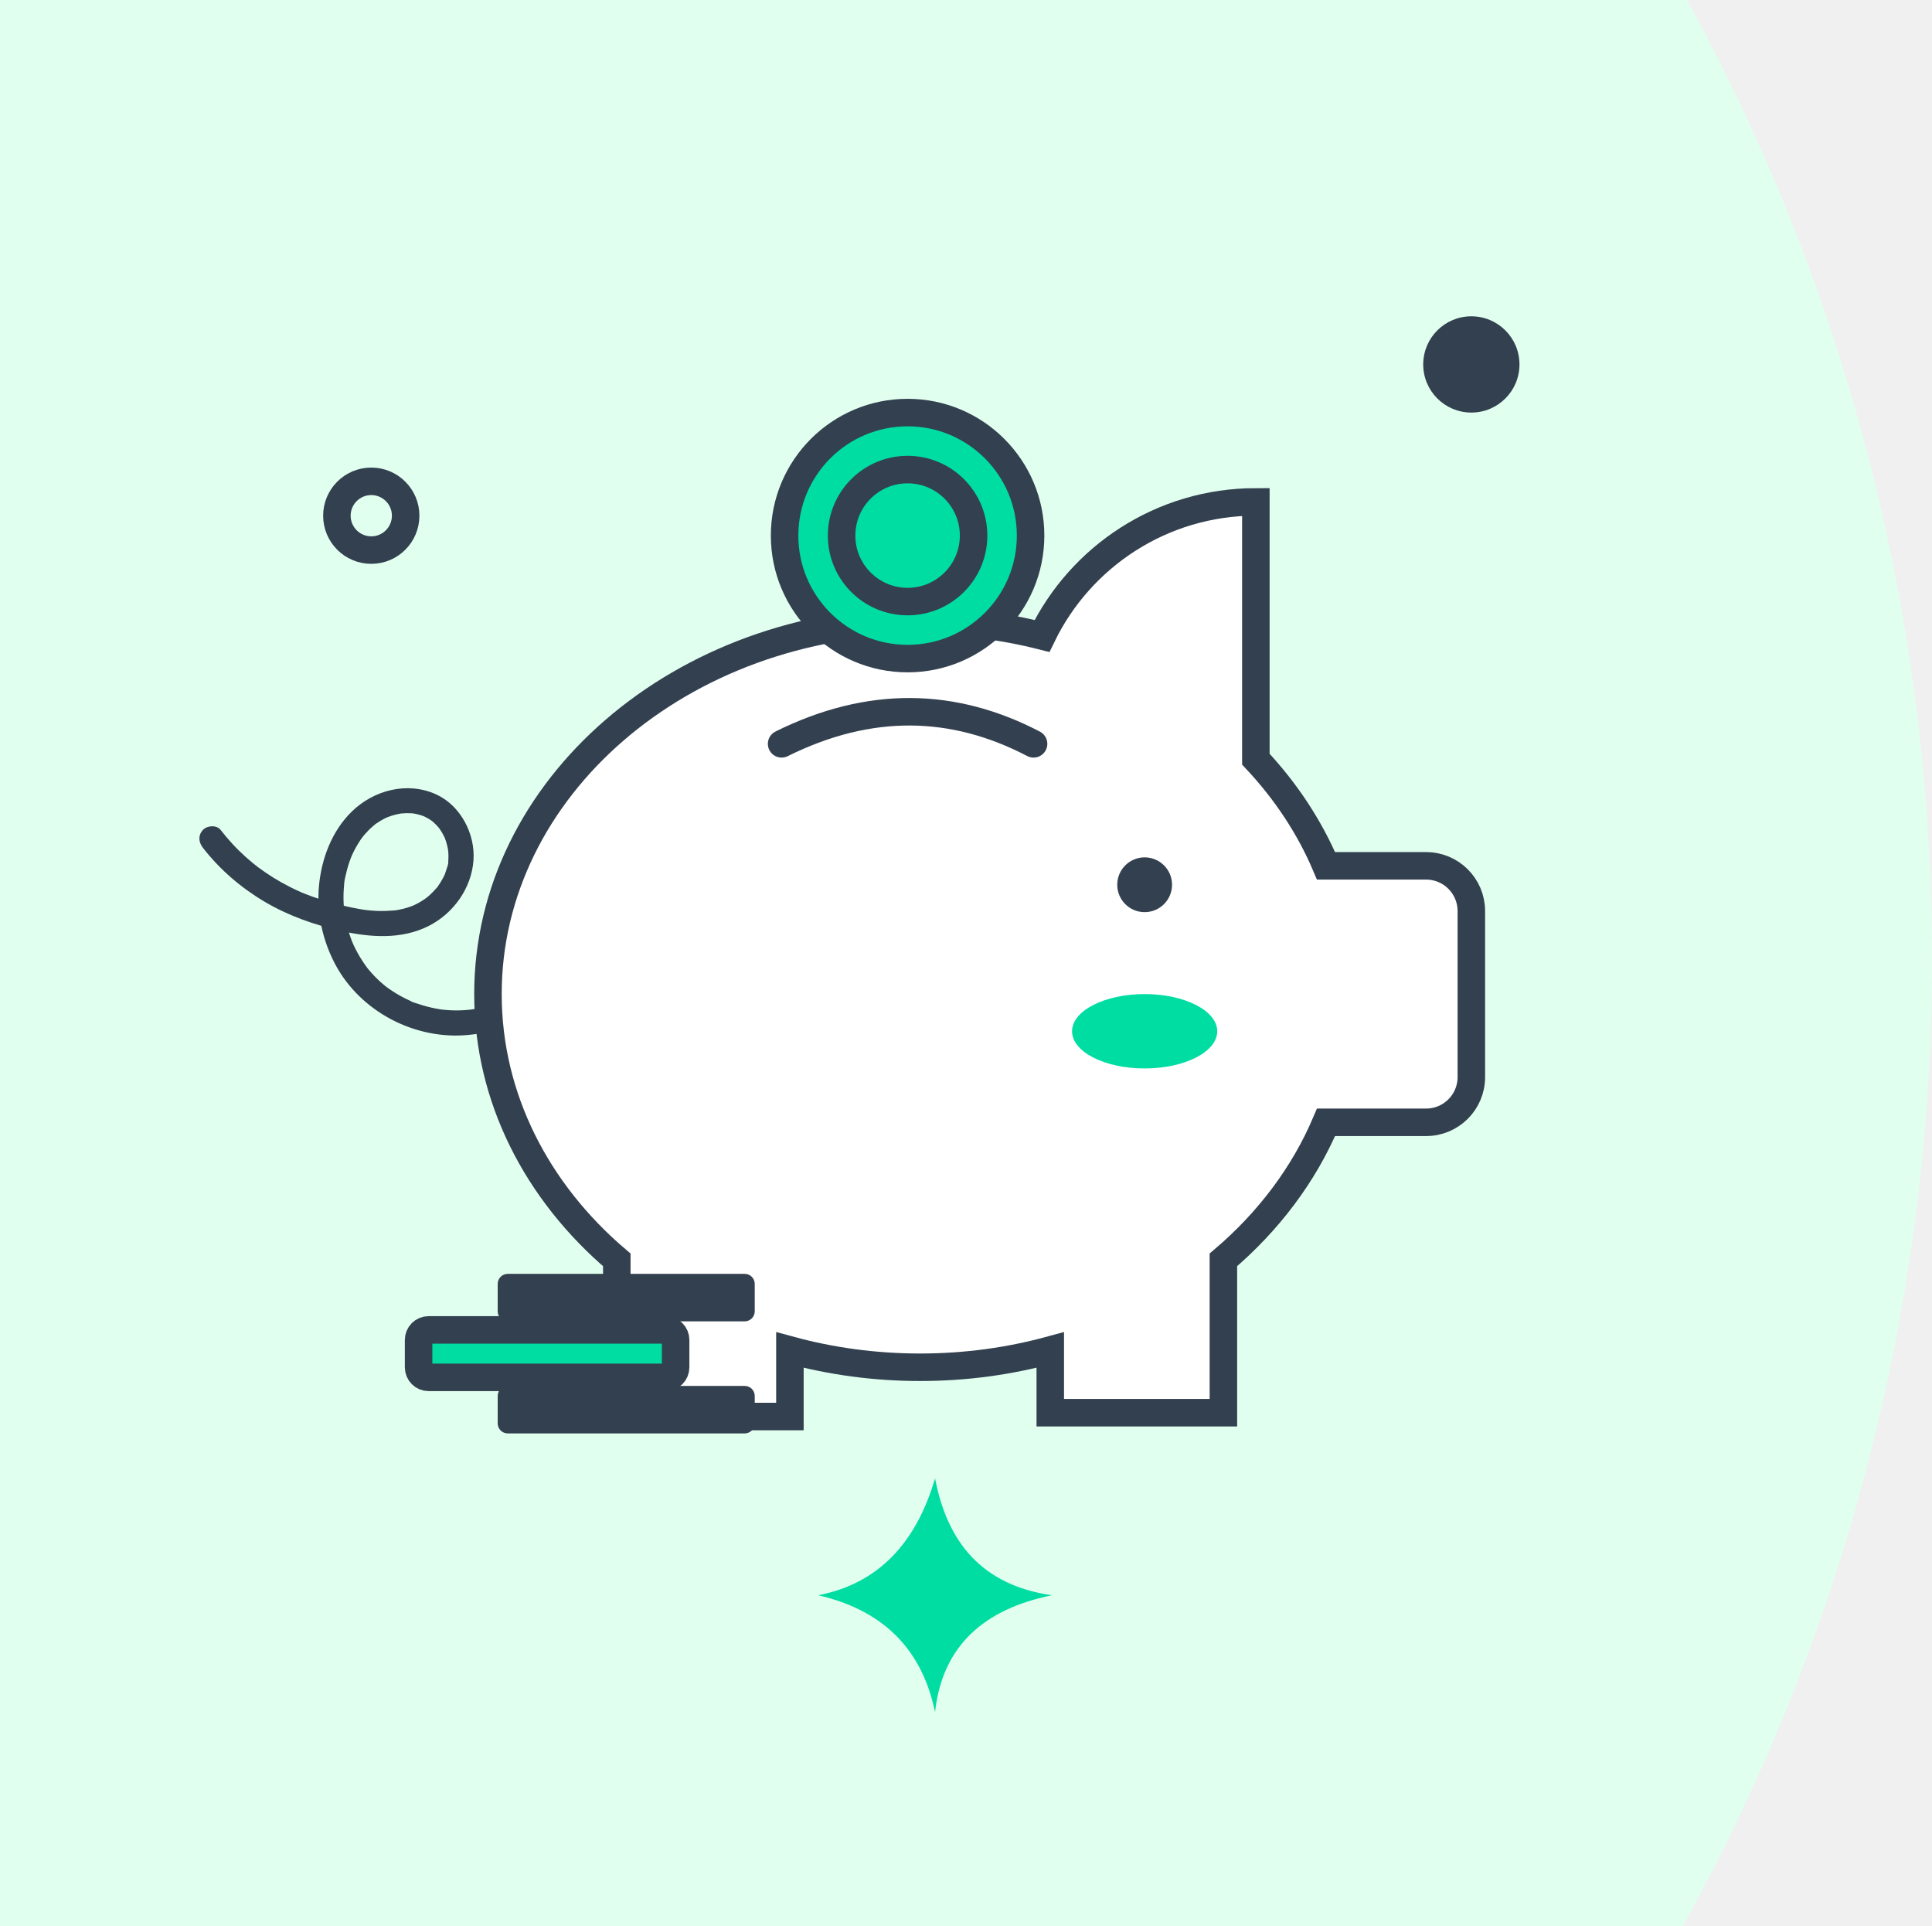
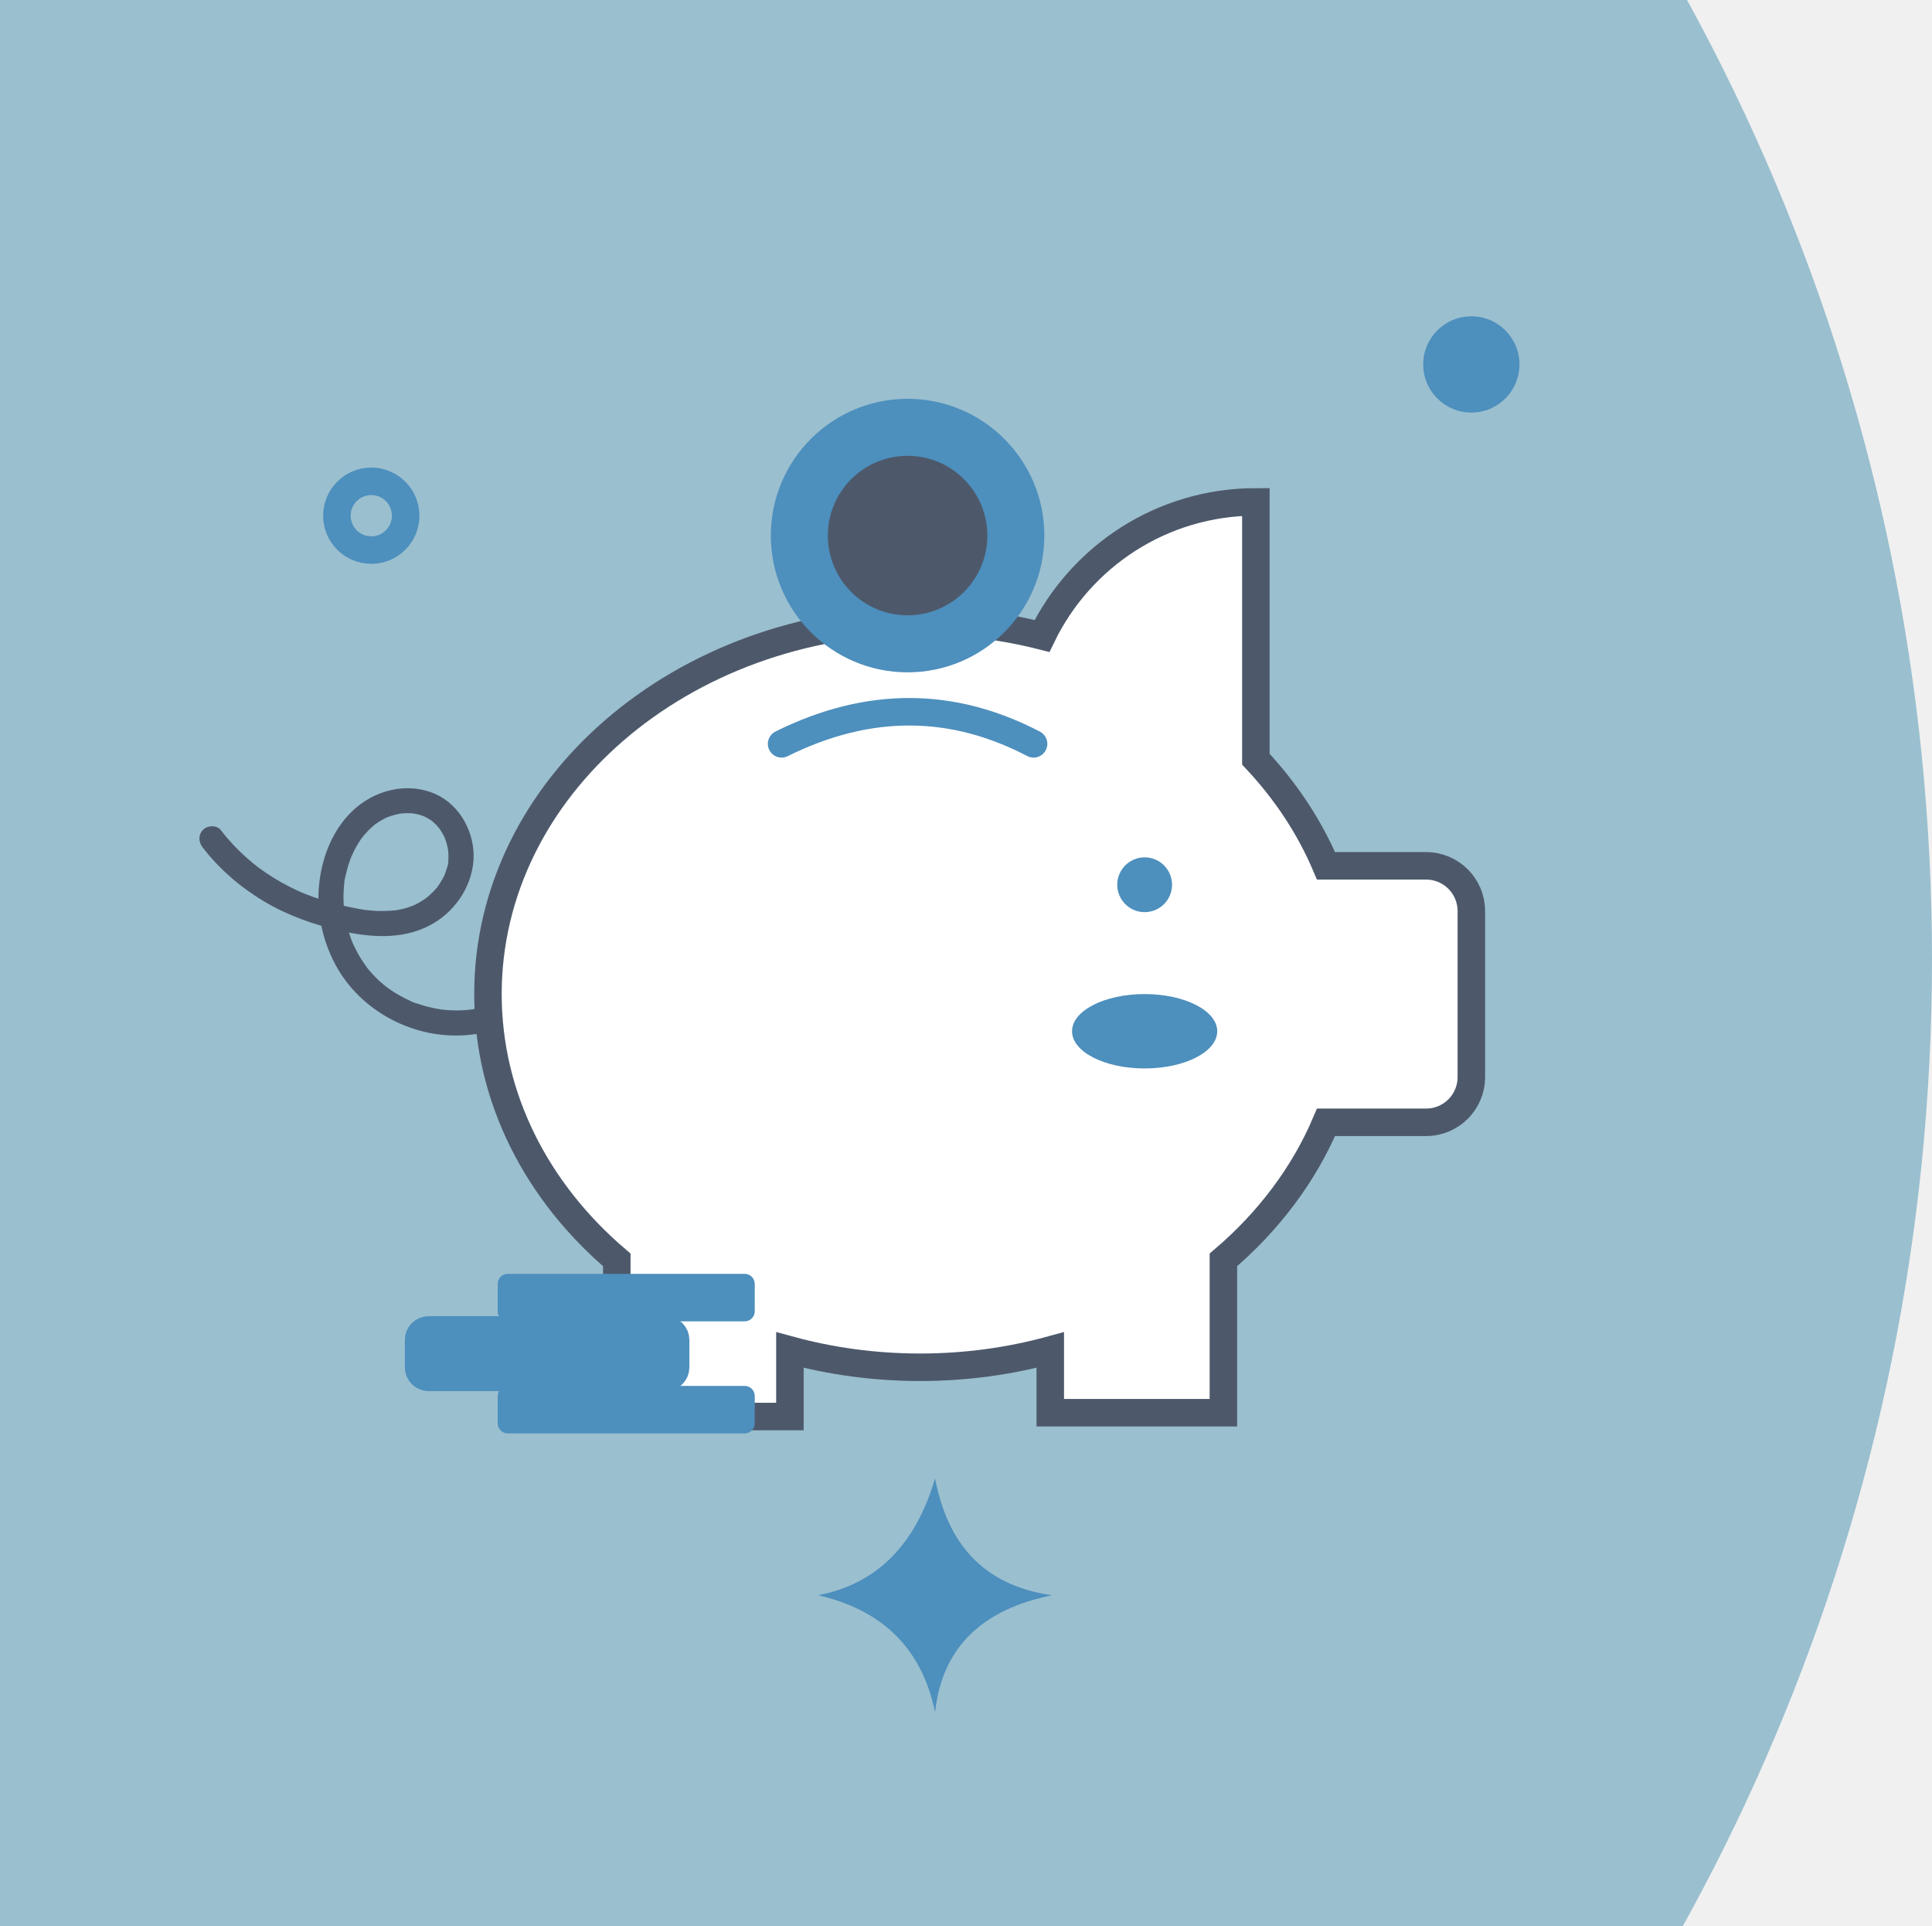
<svg xmlns="http://www.w3.org/2000/svg" width="281" height="280" viewBox="0 0 281 280" fill="none">
-   <circle cx="-9.5" cy="139.5" r="290.5" fill="#E1FFEF" />
-   <path d="M29.512 123.294C31.941 126.431 35.012 129.072 38.42 131.099C41.875 133.155 45.688 134.499 49.6 135.383C53.818 136.333 58.384 136.673 62.358 134.66C65.962 132.838 68.581 129.163 68.866 125.113C69.14 121.249 66.963 117.103 63.373 115.5C59.224 113.644 54.403 114.894 51.207 117.987C48.263 120.836 46.744 124.894 46.386 128.911C46.042 132.794 46.926 136.779 48.745 140.215C52.419 147.155 60.414 151.3 68.209 150.504C69.22 150.402 70.225 150.241 71.215 149.993C72.142 149.759 72.789 148.671 72.489 147.747C72.179 146.79 71.236 146.22 70.243 146.472C69.841 146.574 69.436 146.662 69.027 146.735C68.935 146.749 68.844 146.768 68.753 146.782C68.731 146.786 68.278 146.863 68.585 146.812C68.888 146.76 68.442 146.83 68.417 146.83C68.278 146.844 68.143 146.859 68.004 146.874C67.179 146.947 66.346 146.965 65.517 146.925C65.1 146.903 64.688 146.866 64.275 146.823C63.935 146.786 64.293 146.83 64.348 146.833C64.235 146.823 64.118 146.801 64.005 146.782C63.778 146.746 63.548 146.706 63.322 146.662C62.482 146.497 61.656 146.278 60.845 146.001C60.484 145.877 59.994 145.778 59.68 145.559C59.721 145.588 60.049 145.72 59.735 145.581C59.651 145.544 59.567 145.504 59.483 145.467C59.253 145.362 59.023 145.252 58.796 145.135C58.037 144.748 57.303 144.306 56.605 143.817C56.455 143.711 56.306 143.601 56.156 143.492C55.791 143.225 56.36 143.663 56.141 143.481C56.053 143.408 55.962 143.338 55.871 143.261C55.55 142.999 55.239 142.721 54.94 142.432C54.64 142.144 54.348 141.844 54.07 141.534C53.931 141.377 53.793 141.22 53.657 141.059C53.584 140.971 53.511 140.88 53.438 140.789C53.194 140.497 53.628 141.052 53.384 140.719C52.891 140.044 52.43 139.346 52.025 138.612C51.824 138.247 51.634 137.871 51.459 137.494C51.419 137.41 51.382 137.326 51.342 137.239C51.335 137.224 51.159 136.8 51.269 137.074C51.379 137.345 51.211 136.921 51.203 136.906C51.159 136.797 51.119 136.691 51.079 136.581C50.779 135.774 50.535 134.949 50.349 134.109C50.257 133.7 50.181 133.287 50.115 132.874C50.1 132.783 50.082 132.688 50.075 132.597C50.115 133.028 50.096 132.761 50.086 132.666C50.06 132.41 50.031 132.158 50.013 131.903C49.947 131.044 49.943 130.182 49.998 129.328C50.013 129.12 50.031 128.911 50.049 128.703C50.06 128.597 50.089 127.914 50.078 128.429C50.086 128.006 50.224 127.542 50.319 127.129C50.509 126.278 50.765 125.442 51.086 124.631C51.123 124.543 51.156 124.452 51.196 124.364C51.028 124.722 51.148 124.481 51.181 124.404C51.283 124.189 51.382 123.97 51.488 123.758C51.682 123.374 51.893 122.998 52.12 122.637C52.343 122.275 52.58 121.91 52.847 121.581C52.566 121.924 52.986 121.424 53.055 121.344C53.227 121.146 53.402 120.956 53.584 120.77C53.866 120.485 54.162 120.211 54.472 119.959C54.56 119.89 54.768 119.66 54.494 119.937C54.552 119.875 54.658 119.817 54.724 119.769C54.918 119.631 55.118 119.499 55.323 119.379C55.509 119.265 55.699 119.16 55.893 119.061C55.991 119.01 56.59 118.747 56.185 118.911C56.616 118.739 57.051 118.593 57.5 118.48C57.712 118.425 57.923 118.382 58.139 118.341C58.227 118.327 58.333 118.298 58.424 118.294C57.996 118.312 58.329 118.309 58.442 118.298C58.899 118.257 59.355 118.246 59.812 118.276C59.907 118.283 60.002 118.294 60.097 118.298C60.56 118.327 59.823 118.239 60.108 118.298C60.319 118.338 60.531 118.374 60.739 118.425C60.926 118.469 61.108 118.524 61.291 118.582C61.404 118.619 61.514 118.666 61.627 118.703C61.751 118.75 61.718 118.736 61.525 118.655C61.59 118.685 61.656 118.714 61.722 118.743C62.069 118.908 62.405 119.101 62.723 119.32C62.745 119.335 63.081 119.598 62.85 119.408C62.62 119.218 62.949 119.496 62.967 119.51C63.132 119.653 63.285 119.799 63.439 119.956C63.559 120.08 63.676 120.208 63.785 120.339C63.804 120.361 64.052 120.701 63.884 120.46C63.716 120.215 63.957 120.569 63.972 120.588C64.195 120.909 64.392 121.245 64.567 121.596C64.615 121.694 64.659 121.793 64.706 121.891C64.83 122.136 64.552 121.471 64.699 121.877C64.757 122.041 64.819 122.202 64.874 122.37C65.009 122.786 65.1 123.21 65.181 123.641C65.214 123.809 65.13 123.853 65.17 123.546C65.162 123.615 65.188 123.732 65.195 123.805C65.214 124.003 65.221 124.196 65.225 124.393C65.228 124.591 65.225 124.784 65.214 124.981C65.21 125.069 65.203 125.157 65.195 125.241C65.188 125.328 65.181 125.416 65.17 125.5C65.181 125.423 65.188 125.35 65.199 125.274C65.254 125.61 65.027 126.139 64.929 126.464C64.87 126.658 64.805 126.851 64.735 127.041C64.695 127.147 64.611 127.45 64.743 127.045C64.702 127.173 64.629 127.297 64.575 127.414C64.406 127.761 64.216 128.093 64.012 128.418C63.902 128.59 63.785 128.758 63.669 128.922C63.457 129.222 63.705 128.897 63.709 128.878C63.702 128.941 63.49 129.145 63.45 129.193C63.183 129.503 62.898 129.799 62.599 130.076C62.463 130.201 62.328 130.321 62.19 130.438C62.175 130.449 61.828 130.734 62.054 130.551C62.263 130.387 61.897 130.664 61.853 130.694C61.517 130.931 61.17 131.147 60.812 131.344C60.634 131.442 60.451 131.534 60.265 131.621C60.173 131.665 60.078 131.705 59.987 131.746C60.374 131.567 59.918 131.767 59.863 131.789C59.439 131.946 59.008 132.078 58.566 132.184C58.373 132.231 58.175 132.275 57.978 132.312C57.854 132.334 57.73 132.356 57.606 132.377C57.533 132.388 57.456 132.403 57.383 132.41C57.595 132.381 57.631 132.377 57.492 132.392C56.55 132.472 55.619 132.516 54.669 132.469C54.205 132.443 53.742 132.403 53.281 132.352C53.179 132.341 53.077 132.326 52.974 132.315C53.358 132.363 53.077 132.33 53 132.315C52.744 132.275 52.489 132.235 52.233 132.191C50.4 131.87 48.584 131.402 46.806 130.854C45.947 130.591 45.096 130.288 44.264 129.952C44.15 129.908 44.037 129.861 43.928 129.813C43.986 129.839 44.275 129.963 43.961 129.828C43.76 129.74 43.559 129.653 43.361 129.561C42.941 129.372 42.525 129.171 42.112 128.959C40.509 128.144 38.975 127.195 37.532 126.117C37.441 126.048 37.01 125.712 37.324 125.96C37.134 125.81 36.944 125.657 36.754 125.504C36.418 125.226 36.086 124.941 35.761 124.649C35.074 124.032 34.413 123.385 33.789 122.706C33.193 122.063 32.631 121.395 32.094 120.701C31.506 119.941 30.122 120.036 29.512 120.701C28.774 121.515 28.887 122.483 29.512 123.294Z" fill="#33404F" />
-   <path d="M207.422 125.92H192.864C190.46 120.244 186.983 115.014 182.659 110.408V72.99C168.974 72.99 157.147 80.948 151.556 92.49C145.931 91.066 139.981 90.295 133.823 90.295C99.111 90.295 70.97 114.594 70.97 144.569C70.97 159.701 78.143 173.383 89.71 183.226V206.005H114.889V196.334C120.865 197.963 127.223 198.843 133.823 198.843C140.423 198.843 146.782 197.963 152.757 196.334V205.454H177.937V183.222C184.493 177.641 189.642 170.83 192.867 163.218H207.426C211.056 163.218 214 160.274 214 156.644V132.491C213.996 128.86 211.053 125.92 207.422 125.92Z" fill="white" stroke="#33404F" stroke-width="4" stroke-miterlimit="10" />
-   <path d="M166.483 132.655C168.683 132.655 170.467 130.871 170.467 128.67C170.467 126.47 168.683 124.686 166.483 124.686C164.282 124.686 162.498 126.47 162.498 128.67C162.498 130.871 164.282 132.655 166.483 132.655Z" fill="#33404F" />
-   <path d="M166.483 155.387C172.314 155.387 177.042 152.966 177.042 149.978C177.042 146.991 172.314 144.569 166.483 144.569C160.651 144.569 155.924 146.991 155.924 149.978C155.924 152.966 160.651 155.387 166.483 155.387Z" fill="#00DDA3" />
-   <path d="M113.681 108.177C126.533 101.8 138.718 102.118 150.328 108.177" stroke="#33404F" stroke-width="4" stroke-miterlimit="10" stroke-linecap="round" />
-   <path d="M132.004 95.779C141.884 95.779 149.894 87.769 149.894 77.889C149.894 68.009 141.884 60 132.004 60C122.124 60 114.115 68.009 114.115 77.889C114.115 87.769 122.124 95.779 132.004 95.779Z" fill="#00DDA3" stroke="#33404F" stroke-width="4" stroke-miterlimit="10" />
-   <path d="M132.004 87.488C137.305 87.488 141.603 83.19 141.603 77.889C141.603 72.588 137.305 68.291 132.004 68.291C126.703 68.291 122.406 72.588 122.406 77.889C122.406 83.19 126.703 87.488 132.004 87.488Z" fill="#00DDA3" stroke="#33404F" stroke-width="4" stroke-miterlimit="10" />
-   <path d="M108.312 192.166H73.848C73.041 192.166 72.387 191.512 72.387 190.705V186.72C72.387 185.913 73.041 185.259 73.848 185.259H108.312C109.119 185.259 109.773 185.913 109.773 186.72V190.705C109.773 191.512 109.115 192.166 108.312 192.166Z" fill="#33404F" />
-   <path d="M96.807 200.314H62.343C61.536 200.314 60.882 199.661 60.882 198.853V194.869C60.882 194.061 61.536 193.408 62.343 193.408H96.807C97.614 193.408 98.267 194.061 98.267 194.869V198.853C98.267 199.661 97.614 200.314 96.807 200.314Z" fill="#00DDA3" stroke="#33404F" stroke-width="4" stroke-miterlimit="10" />
-   <path d="M108.312 208.463H73.848C73.041 208.463 72.387 207.809 72.387 207.002V203.017C72.387 202.21 73.041 201.556 73.848 201.556H108.312C109.119 201.556 109.773 202.21 109.773 203.017V207.002C109.773 207.809 109.115 208.463 108.312 208.463Z" fill="#33404F" />
-   <circle cx="214" cy="53" r="7" fill="#33404F" />
-   <circle cx="54" cy="75" r="5" stroke="#33404F" stroke-width="4" />
-   <path d="M136 215C133.228 224.451 127.711 230.312 119 232C128.157 234.11 134.045 239.549 136 249C137.053 239.354 143.106 234.02 153 232C142.756 230.529 137.775 224.234 136 215Z" fill="#00DDA3" />
+   <circle cx="-9.5" cy="139.5" r="290.5" fill="#9ABFCF" />
+   <path d="M29.512 123.294C31.941 126.431 35.012 129.072 38.42 131.099C41.875 133.155 45.688 134.499 49.6 135.383C53.818 136.333 58.384 136.673 62.358 134.66C65.962 132.838 68.581 129.163 68.866 125.113C69.14 121.249 66.963 117.103 63.373 115.5C59.224 113.644 54.403 114.894 51.207 117.987C48.263 120.836 46.744 124.894 46.386 128.911C46.042 132.794 46.926 136.779 48.745 140.215C52.419 147.155 60.414 151.3 68.209 150.504C69.22 150.402 70.225 150.241 71.215 149.993C72.142 149.759 72.789 148.671 72.489 147.747C72.179 146.79 71.236 146.22 70.243 146.472C69.841 146.574 69.436 146.662 69.027 146.735C68.935 146.749 68.844 146.768 68.753 146.782C68.731 146.786 68.278 146.863 68.585 146.812C68.888 146.76 68.442 146.83 68.417 146.83C68.278 146.844 68.143 146.859 68.004 146.874C67.179 146.947 66.346 146.965 65.517 146.925C65.1 146.903 64.688 146.866 64.275 146.823C63.935 146.786 64.293 146.83 64.348 146.833C64.235 146.823 64.118 146.801 64.005 146.782C63.778 146.746 63.548 146.706 63.322 146.662C62.482 146.497 61.656 146.278 60.845 146.001C60.484 145.877 59.994 145.778 59.68 145.559C59.721 145.588 60.049 145.72 59.735 145.581C59.651 145.544 59.567 145.504 59.483 145.467C59.253 145.362 59.023 145.252 58.796 145.135C58.037 144.748 57.303 144.306 56.605 143.817C56.455 143.711 56.306 143.601 56.156 143.492C55.791 143.225 56.36 143.663 56.141 143.481C56.053 143.408 55.962 143.338 55.871 143.261C55.55 142.999 55.239 142.721 54.94 142.432C54.64 142.144 54.348 141.844 54.07 141.534C53.931 141.377 53.793 141.22 53.657 141.059C53.584 140.971 53.511 140.88 53.438 140.789C53.194 140.497 53.628 141.052 53.384 140.719C52.891 140.044 52.43 139.346 52.025 138.612C51.824 138.247 51.634 137.871 51.459 137.494C51.419 137.41 51.382 137.326 51.342 137.239C51.335 137.224 51.159 136.8 51.269 137.074C51.379 137.345 51.211 136.921 51.203 136.906C51.159 136.797 51.119 136.691 51.079 136.581C50.779 135.774 50.535 134.949 50.349 134.109C50.257 133.7 50.181 133.287 50.115 132.874C50.1 132.783 50.082 132.688 50.075 132.597C50.115 133.028 50.096 132.761 50.086 132.666C50.06 132.41 50.031 132.158 50.013 131.903C49.947 131.044 49.943 130.182 49.998 129.328C50.013 129.12 50.031 128.911 50.049 128.703C50.06 128.597 50.089 127.914 50.078 128.429C50.086 128.006 50.224 127.542 50.319 127.129C50.509 126.278 50.765 125.442 51.086 124.631C51.123 124.543 51.156 124.452 51.196 124.364C51.028 124.722 51.148 124.481 51.181 124.404C51.283 124.189 51.382 123.97 51.488 123.758C51.682 123.374 51.893 122.998 52.12 122.637C52.343 122.275 52.58 121.91 52.847 121.581C52.566 121.924 52.986 121.424 53.055 121.344C53.227 121.146 53.402 120.956 53.584 120.77C53.866 120.485 54.162 120.211 54.472 119.959C54.56 119.89 54.768 119.66 54.494 119.937C54.552 119.875 54.658 119.817 54.724 119.769C54.918 119.631 55.118 119.499 55.323 119.379C55.509 119.265 55.699 119.16 55.893 119.061C55.991 119.01 56.59 118.747 56.185 118.911C56.616 118.739 57.051 118.593 57.5 118.48C57.712 118.425 57.923 118.382 58.139 118.341C58.227 118.327 58.333 118.298 58.424 118.294C57.996 118.312 58.329 118.309 58.442 118.298C58.899 118.257 59.355 118.246 59.812 118.276C59.907 118.283 60.002 118.294 60.097 118.298C60.56 118.327 59.823 118.239 60.108 118.298C60.319 118.338 60.531 118.374 60.739 118.425C60.926 118.469 61.108 118.524 61.291 118.582C61.404 118.619 61.514 118.666 61.627 118.703C61.751 118.75 61.718 118.736 61.525 118.655C61.59 118.685 61.656 118.714 61.722 118.743C62.069 118.908 62.405 119.101 62.723 119.32C62.745 119.335 63.081 119.598 62.85 119.408C62.62 119.218 62.949 119.496 62.967 119.51C63.132 119.653 63.285 119.799 63.439 119.956C63.559 120.08 63.676 120.208 63.785 120.339C63.804 120.361 64.052 120.701 63.884 120.46C63.716 120.215 63.957 120.569 63.972 120.588C64.195 120.909 64.392 121.245 64.567 121.596C64.615 121.694 64.659 121.793 64.706 121.891C64.83 122.136 64.552 121.471 64.699 121.877C64.757 122.041 64.819 122.202 64.874 122.37C65.009 122.786 65.1 123.21 65.181 123.641C65.214 123.809 65.13 123.853 65.17 123.546C65.162 123.615 65.188 123.732 65.195 123.805C65.214 124.003 65.221 124.196 65.225 124.393C65.228 124.591 65.225 124.784 65.214 124.981C65.21 125.069 65.203 125.157 65.195 125.241C65.188 125.328 65.181 125.416 65.17 125.5C65.181 125.423 65.188 125.35 65.199 125.274C65.254 125.61 65.027 126.139 64.929 126.464C64.87 126.658 64.805 126.851 64.735 127.041C64.695 127.147 64.611 127.45 64.743 127.045C64.702 127.173 64.629 127.297 64.575 127.414C64.406 127.761 64.216 128.093 64.012 128.418C63.902 128.59 63.785 128.758 63.669 128.922C63.457 129.222 63.705 128.897 63.709 128.878C63.702 128.941 63.49 129.145 63.45 129.193C63.183 129.503 62.898 129.799 62.599 130.076C62.463 130.201 62.328 130.321 62.19 130.438C62.175 130.449 61.828 130.734 62.054 130.551C62.263 130.387 61.897 130.664 61.853 130.694C61.517 130.931 61.17 131.147 60.812 131.344C60.634 131.442 60.451 131.534 60.265 131.621C60.173 131.665 60.078 131.705 59.987 131.746C60.374 131.567 59.918 131.767 59.863 131.789C59.439 131.946 59.008 132.078 58.566 132.184C58.373 132.231 58.175 132.275 57.978 132.312C57.854 132.334 57.73 132.356 57.606 132.377C57.533 132.388 57.456 132.403 57.383 132.41C57.595 132.381 57.631 132.377 57.492 132.392C56.55 132.472 55.619 132.516 54.669 132.469C54.205 132.443 53.742 132.403 53.281 132.352C53.179 132.341 53.077 132.326 52.974 132.315C53.358 132.363 53.077 132.33 53 132.315C52.744 132.275 52.489 132.235 52.233 132.191C50.4 131.87 48.584 131.402 46.806 130.854C45.947 130.591 45.096 130.288 44.264 129.952C44.15 129.908 44.037 129.861 43.928 129.813C43.986 129.839 44.275 129.963 43.961 129.828C43.76 129.74 43.559 129.653 43.361 129.561C42.941 129.372 42.525 129.171 42.112 128.959C40.509 128.144 38.975 127.195 37.532 126.117C37.441 126.048 37.01 125.712 37.324 125.96C37.134 125.81 36.944 125.657 36.754 125.504C36.418 125.226 36.086 124.941 35.761 124.649C35.074 124.032 34.413 123.385 33.789 122.706C33.193 122.063 32.631 121.395 32.094 120.701C31.506 119.941 30.122 120.036 29.512 120.701C28.774 121.515 28.887 122.483 29.512 123.294Z" fill="#4D596B" />
+   <path d="M207.422 125.92H192.864C190.46 120.244 186.983 115.014 182.659 110.408V72.99C168.974 72.99 157.147 80.948 151.556 92.49C145.931 91.066 139.981 90.295 133.823 90.295C99.111 90.295 70.97 114.594 70.97 144.569C70.97 159.701 78.143 173.383 89.71 183.226V206.005H114.889V196.334C120.865 197.963 127.223 198.843 133.823 198.843C140.423 198.843 146.782 197.963 152.757 196.334V205.454H177.937V183.222C184.493 177.641 189.642 170.83 192.867 163.218H207.426C211.056 163.218 214 160.274 214 156.644V132.491C213.996 128.86 211.053 125.92 207.422 125.92Z" fill="white" stroke="#4D596B" stroke-width="4" stroke-miterlimit="10" />
+   <path d="M166.483 132.655C168.683 132.655 170.467 130.871 170.467 128.67C170.467 126.47 168.683 124.686 166.483 124.686C164.282 124.686 162.498 126.47 162.498 128.67C162.498 130.871 164.282 132.655 166.483 132.655Z" fill="#4d8fbd" />
+   <path d="M166.483 155.387C172.314 155.387 177.042 152.966 177.042 149.978C177.042 146.991 172.314 144.569 166.483 144.569C160.651 144.569 155.924 146.991 155.924 149.978C155.924 152.966 160.651 155.387 166.483 155.387Z" fill="#4d8fbd" />
+   <path d="M113.681 108.177C126.533 101.8 138.718 102.118 150.328 108.177" stroke="#4d8fbd" stroke-width="4" stroke-miterlimit="10" stroke-linecap="round" />
+   <path d="M132.004 95.779C141.884 95.779 149.894 87.769 149.894 77.889C149.894 68.009 141.884 60 132.004 60C122.124 60 114.115 68.009 114.115 77.889C114.115 87.769 122.124 95.779 132.004 95.779Z" fill="#4d8fbd" stroke="#4d8fbd" stroke-width="4" stroke-miterlimit="10" />
+   <path d="M132.004 87.488C137.305 87.488 141.603 83.19 141.603 77.889C141.603 72.588 137.305 68.291 132.004 68.291C126.703 68.291 122.406 72.588 122.406 77.889C122.406 83.19 126.703 87.488 132.004 87.488Z" fill="#4D596B" stroke="#4D596B" stroke-width="4" stroke-miterlimit="10" />
+   <path d="M108.312 192.166H73.848C73.041 192.166 72.387 191.512 72.387 190.705V186.72C72.387 185.913 73.041 185.259 73.848 185.259H108.312C109.119 185.259 109.773 185.913 109.773 186.72V190.705C109.773 191.512 109.115 192.166 108.312 192.166Z" fill="#4d8fbd" />
+   <path d="M96.807 200.314H62.343C61.536 200.314 60.882 199.661 60.882 198.853V194.869C60.882 194.061 61.536 193.408 62.343 193.408H96.807C97.614 193.408 98.267 194.061 98.267 194.869V198.853C98.267 199.661 97.614 200.314 96.807 200.314Z" fill="#4d8fbd" stroke="#4d8fbd" stroke-width="4" stroke-miterlimit="10" />
+   <path d="M108.312 208.463H73.848C73.041 208.463 72.387 207.809 72.387 207.002V203.017C72.387 202.21 73.041 201.556 73.848 201.556H108.312C109.119 201.556 109.773 202.21 109.773 203.017V207.002C109.773 207.809 109.115 208.463 108.312 208.463Z" fill="#4d8fbd" />
+   <circle cx="214" cy="53" r="7" fill="#4d8fbd" />
+   <circle cx="54" cy="75" r="5" stroke="#4d8fbd" stroke-width="4" />
+   <path d="M136 215C133.228 224.451 127.711 230.312 119 232C128.157 234.11 134.045 239.549 136 249C137.053 239.354 143.106 234.02 153 232C142.756 230.529 137.775 224.234 136 215Z" fill="#4d8fbd" />
</svg>
